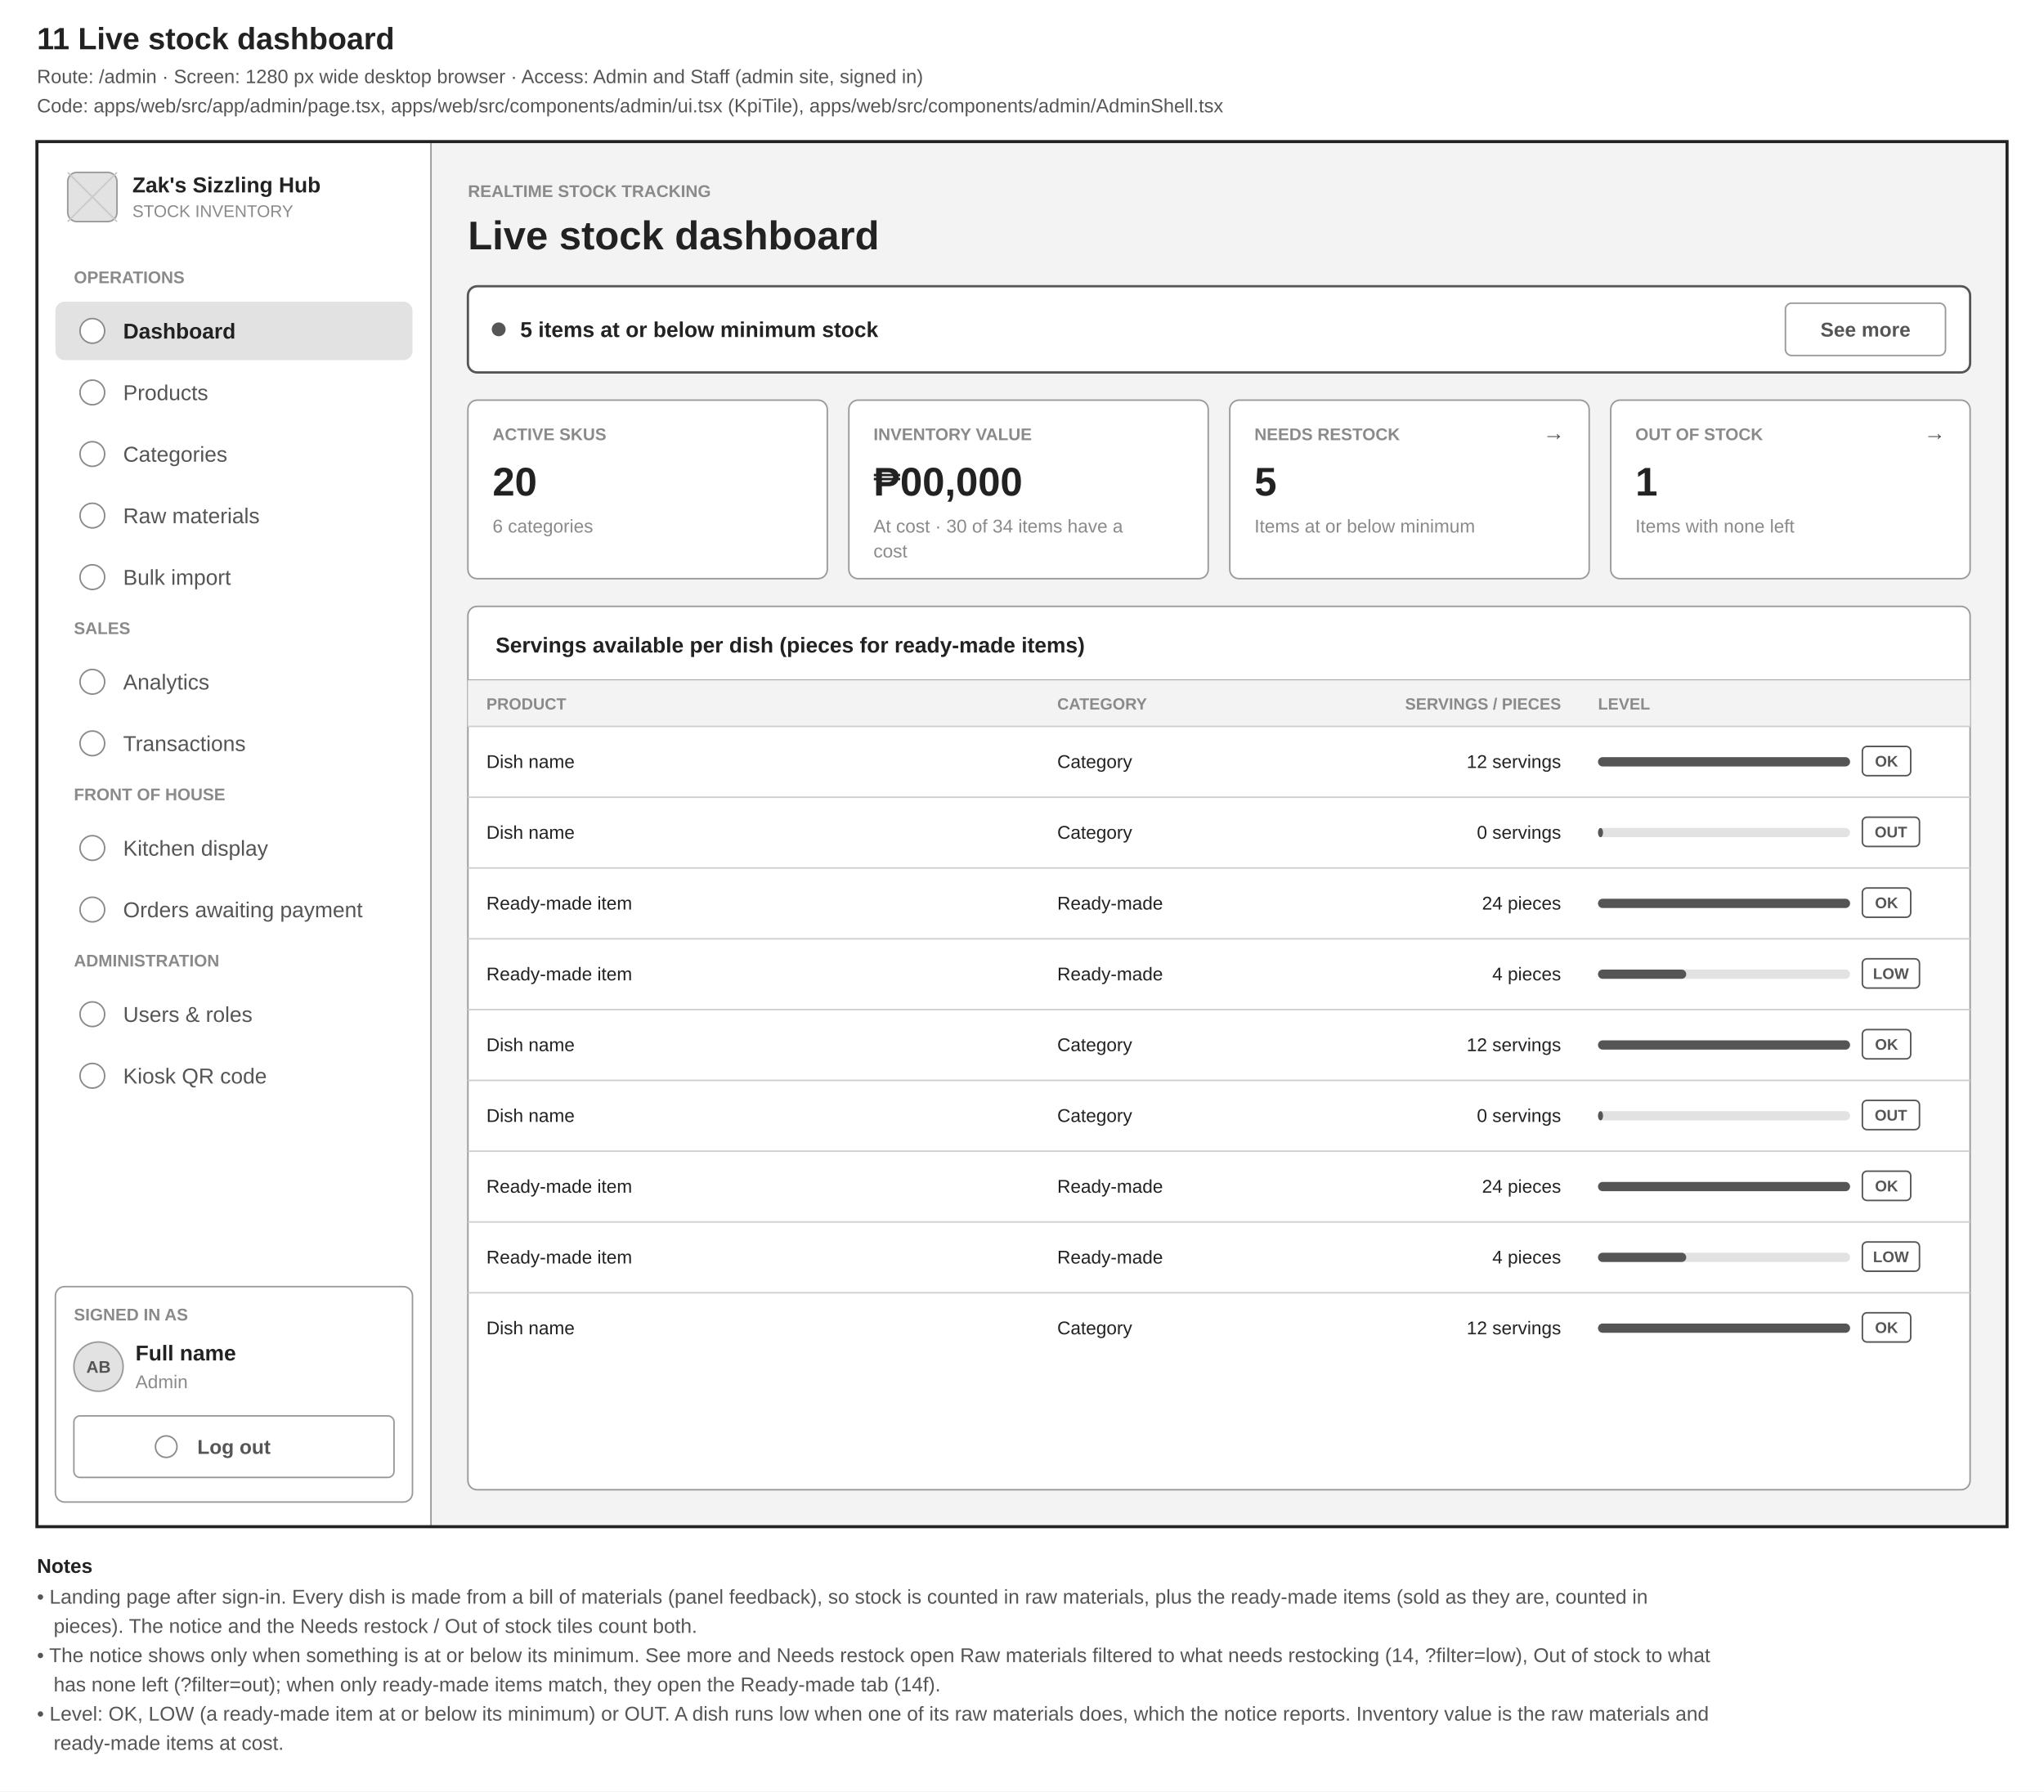
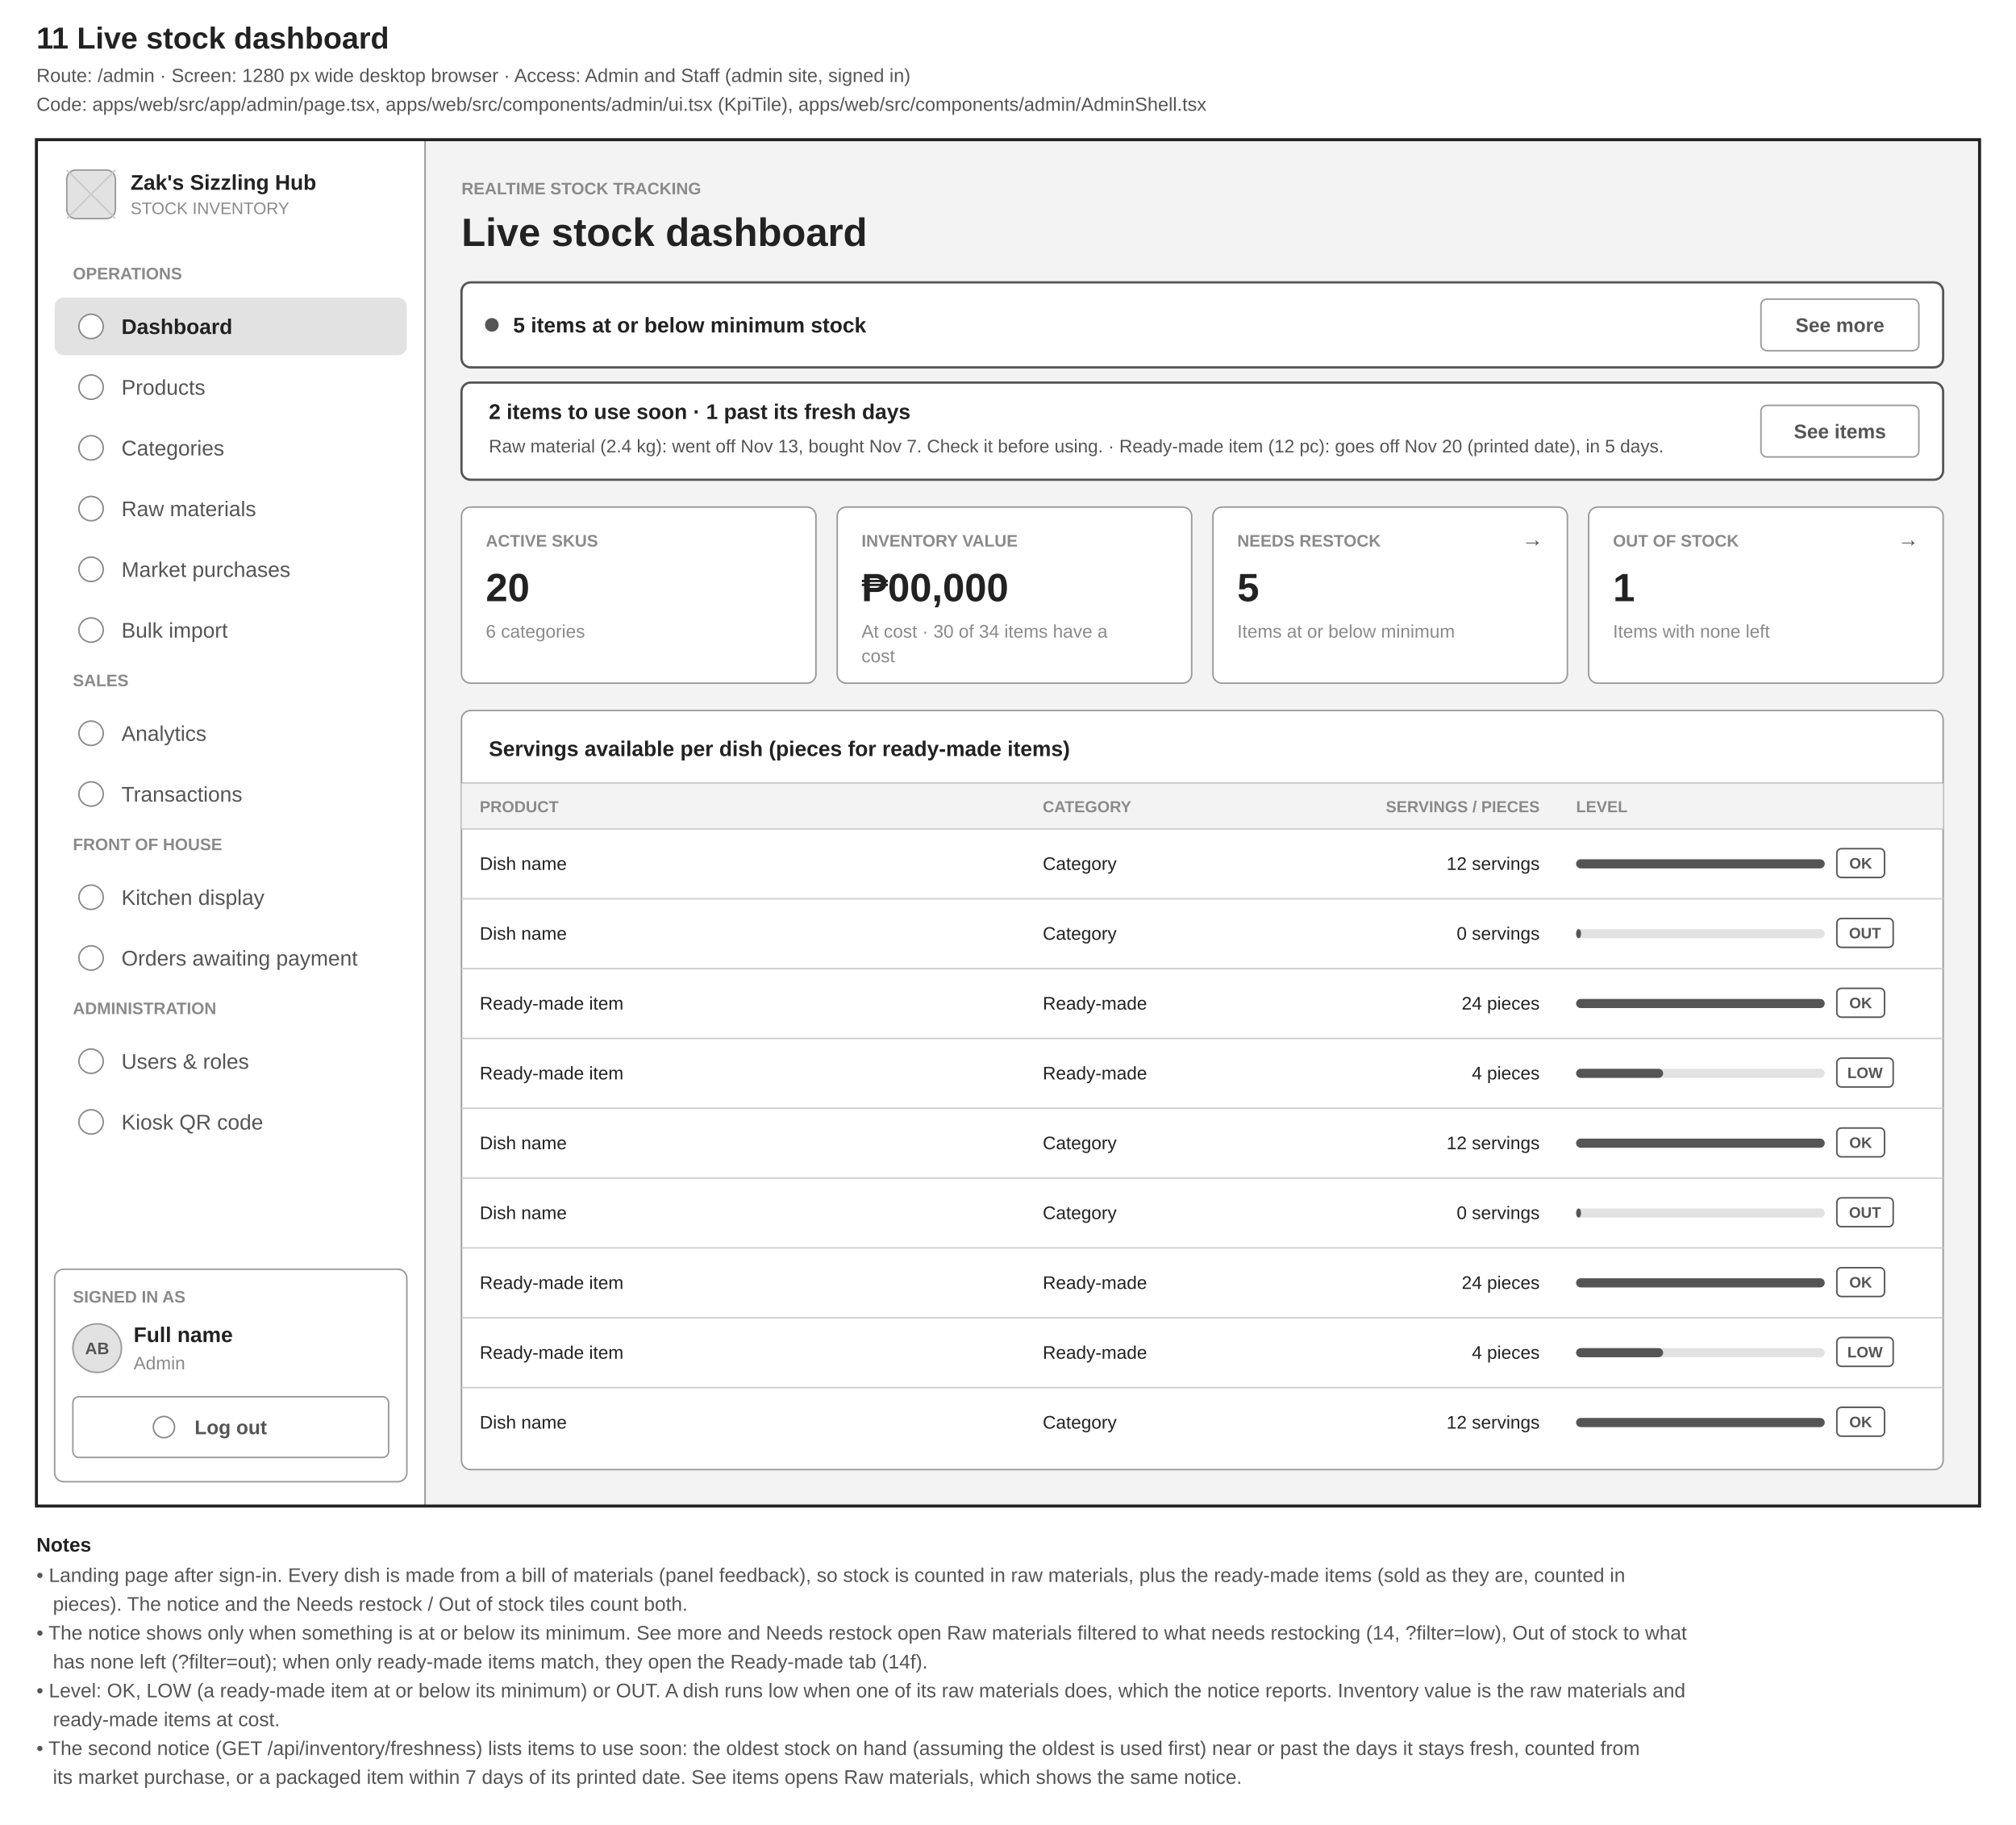
- <svg xmlns="http://www.w3.org/2000/svg" width="1328" height="1164" viewBox="0 0 1328 1164">
-   <rect x="0" y="0" width="1328" height="1164" fill="#ffffff" />
+ <svg xmlns="http://www.w3.org/2000/svg" width="1328" height="1202" viewBox="0 0 1328 1202">
+   <rect x="0" y="0" width="1328" height="1202" fill="#ffffff" />
  <text x="24" y="32" font-family="Arial, Helvetica, sans-serif" font-size="20" font-weight="700" fill="#222222">11  Live stock dashboard</text>
  <text x="24" y="54" font-family="Arial, Helvetica, sans-serif" font-size="12.5" fill="#555555">Route: /admin   ·   Screen: 1280 px wide desktop browser   ·   Access: Admin and Staff (admin site, signed in)</text>
  <text x="24" y="73" font-family="Arial, Helvetica, sans-serif" font-size="12.5" fill="#555555">Code: apps/web/src/app/admin/page.tsx, apps/web/src/components/admin/ui.tsx (KpiTile), apps/web/src/components/admin/AdminShell.tsx</text>
  <text x="24" y="1022" font-family="Arial, Helvetica, sans-serif" font-size="13" font-weight="700" fill="#222222">Notes</text>
  <text x="24" y="1042" font-family="Arial, Helvetica, sans-serif" font-size="13" fill="#555555" xml:space="preserve">• Landing page after sign-in. Every dish is made from a bill of materials (panel feedback), so stock is counted in raw materials, plus the ready-made items (sold as they are, counted in</text>
  <text x="24" y="1061" font-family="Arial, Helvetica, sans-serif" font-size="13" fill="#555555" xml:space="preserve">   pieces). The notice and the Needs restock / Out of stock tiles count both.</text>
  <text x="24" y="1080" font-family="Arial, Helvetica, sans-serif" font-size="13" fill="#555555" xml:space="preserve">• The notice shows only when something is at or below its minimum. See more and Needs restock open Raw materials filtered to what needs restocking (14, ?filter=low), Out of stock to what</text>
  <text x="24" y="1099" font-family="Arial, Helvetica, sans-serif" font-size="13" fill="#555555" xml:space="preserve">   has none left (?filter=out); when only ready-made items match, they open the Ready-made tab (14f).</text>
  <text x="24" y="1118" font-family="Arial, Helvetica, sans-serif" font-size="13" fill="#555555" xml:space="preserve">• Level: OK, LOW (a ready-made item at or below its minimum) or OUT. A dish runs low when one of its raw materials does, which the notice reports. Inventory value is the raw materials and</text>
  <text x="24" y="1137" font-family="Arial, Helvetica, sans-serif" font-size="13" fill="#555555" xml:space="preserve">   ready-made items at cost.</text>
+   <text x="24" y="1156" font-family="Arial, Helvetica, sans-serif" font-size="13" fill="#555555" xml:space="preserve">• The second notice (GET /api/inventory/freshness) lists items to use soon: the oldest stock on hand (assuming the oldest is used first) near or past the days it stays fresh, counted from</text>
+   <text x="24" y="1175" font-family="Arial, Helvetica, sans-serif" font-size="13" fill="#555555" xml:space="preserve">   its market purchase, or a packaged item within 7 days of its printed date. See items opens Raw materials, which shows the same notice.</text>
  <g transform="translate(24,92)">
    <clipPath id="frame">
      <rect x="0" y="0" width="1280" height="900" />
    </clipPath>
    <g clip-path="url(#frame)">
      <rect x="0" y="0" width="1280" height="900" fill="#ffffff" />
      <rect x="0" y="0" width="1280" height="900" rx="0" fill="#f3f3f3" stroke="none" />
      <rect x="0" y="0" width="256" height="900" rx="0" fill="#ffffff" stroke="none" />
      <line x1="256" y1="0" x2="256" y2="900" stroke="#9a9a9a" stroke-width="1" />
      <rect x="20" y="20" width="32" height="32" rx="6" fill="#e2e2e2" stroke="#9a9a9a" stroke-width="1" />
      <line x1="20" y1="20" x2="52" y2="52" stroke="#c9c9c9" stroke-width="1" />
      <line x1="52" y1="20" x2="20" y2="52" stroke="#c9c9c9" stroke-width="1" />
      <text x="62" y="33" font-family="Arial, Helvetica, sans-serif" font-size="14" font-weight="700" text-anchor="start" fill="#222222">Zak's Sizzling Hub</text>
      <text x="62" y="49" font-family="Arial, Helvetica, sans-serif" font-size="11" font-weight="400" text-anchor="start" fill="#8a8a8a">STOCK INVENTORY</text>
      <text x="24" y="92" font-family="Arial, Helvetica, sans-serif" font-size="11" font-weight="700" text-anchor="start" fill="#8a8a8a">OPERATIONS</text>
      <rect x="12" y="104" width="232" height="38" rx="6" fill="#e2e2e2" stroke="none" />
      <circle cx="36" cy="123" r="8" fill="#ffffff" stroke="#8a8a8a" stroke-width="1" />
      <text x="56" y="128" font-family="Arial, Helvetica, sans-serif" font-size="14" font-weight="700" text-anchor="start" fill="#222222">Dashboard</text>
      <circle cx="36" cy="163" r="8" fill="#ffffff" stroke="#8a8a8a" stroke-width="1" />
      <text x="56" y="168" font-family="Arial, Helvetica, sans-serif" font-size="14" font-weight="400" text-anchor="start" fill="#555555">Products</text>
      <circle cx="36" cy="203" r="8" fill="#ffffff" stroke="#8a8a8a" stroke-width="1" />
      <text x="56" y="208" font-family="Arial, Helvetica, sans-serif" font-size="14" font-weight="400" text-anchor="start" fill="#555555">Categories</text>
      <circle cx="36" cy="243" r="8" fill="#ffffff" stroke="#8a8a8a" stroke-width="1" />
      <text x="56" y="248" font-family="Arial, Helvetica, sans-serif" font-size="14" font-weight="400" text-anchor="start" fill="#555555">Raw materials</text>
      <circle cx="36" cy="283" r="8" fill="#ffffff" stroke="#8a8a8a" stroke-width="1" />
-       <text x="56" y="288" font-family="Arial, Helvetica, sans-serif" font-size="14" font-weight="400" text-anchor="start" fill="#555555">Bulk import</text>
-       <text x="24" y="320" font-family="Arial, Helvetica, sans-serif" font-size="11" font-weight="700" text-anchor="start" fill="#8a8a8a">SALES</text>
-       <circle cx="36" cy="351" r="8" fill="#ffffff" stroke="#8a8a8a" stroke-width="1" />
-       <text x="56" y="356" font-family="Arial, Helvetica, sans-serif" font-size="14" font-weight="400" text-anchor="start" fill="#555555">Analytics</text>
+       <text x="56" y="288" font-family="Arial, Helvetica, sans-serif" font-size="14" font-weight="400" text-anchor="start" fill="#555555">Market purchases</text>
+       <circle cx="36" cy="323" r="8" fill="#ffffff" stroke="#8a8a8a" stroke-width="1" />
+       <text x="56" y="328" font-family="Arial, Helvetica, sans-serif" font-size="14" font-weight="400" text-anchor="start" fill="#555555">Bulk import</text>
+       <text x="24" y="360" font-family="Arial, Helvetica, sans-serif" font-size="11" font-weight="700" text-anchor="start" fill="#8a8a8a">SALES</text>
      <circle cx="36" cy="391" r="8" fill="#ffffff" stroke="#8a8a8a" stroke-width="1" />
-       <text x="56" y="396" font-family="Arial, Helvetica, sans-serif" font-size="14" font-weight="400" text-anchor="start" fill="#555555">Transactions</text>
-       <text x="24" y="428" font-family="Arial, Helvetica, sans-serif" font-size="11" font-weight="700" text-anchor="start" fill="#8a8a8a">FRONT OF HOUSE</text>
-       <circle cx="36" cy="459" r="8" fill="#ffffff" stroke="#8a8a8a" stroke-width="1" />
-       <text x="56" y="464" font-family="Arial, Helvetica, sans-serif" font-size="14" font-weight="400" text-anchor="start" fill="#555555">Kitchen display</text>
+       <text x="56" y="396" font-family="Arial, Helvetica, sans-serif" font-size="14" font-weight="400" text-anchor="start" fill="#555555">Analytics</text>
+       <circle cx="36" cy="431" r="8" fill="#ffffff" stroke="#8a8a8a" stroke-width="1" />
+       <text x="56" y="436" font-family="Arial, Helvetica, sans-serif" font-size="14" font-weight="400" text-anchor="start" fill="#555555">Transactions</text>
+       <text x="24" y="468" font-family="Arial, Helvetica, sans-serif" font-size="11" font-weight="700" text-anchor="start" fill="#8a8a8a">FRONT OF HOUSE</text>
      <circle cx="36" cy="499" r="8" fill="#ffffff" stroke="#8a8a8a" stroke-width="1" />
-       <text x="56" y="504" font-family="Arial, Helvetica, sans-serif" font-size="14" font-weight="400" text-anchor="start" fill="#555555">Orders awaiting payment</text>
-       <text x="24" y="536" font-family="Arial, Helvetica, sans-serif" font-size="11" font-weight="700" text-anchor="start" fill="#8a8a8a">ADMINISTRATION</text>
-       <circle cx="36" cy="567" r="8" fill="#ffffff" stroke="#8a8a8a" stroke-width="1" />
-       <text x="56" y="572" font-family="Arial, Helvetica, sans-serif" font-size="14" font-weight="400" text-anchor="start" fill="#555555">Users &amp; roles</text>
+       <text x="56" y="504" font-family="Arial, Helvetica, sans-serif" font-size="14" font-weight="400" text-anchor="start" fill="#555555">Kitchen display</text>
+       <circle cx="36" cy="539" r="8" fill="#ffffff" stroke="#8a8a8a" stroke-width="1" />
+       <text x="56" y="544" font-family="Arial, Helvetica, sans-serif" font-size="14" font-weight="400" text-anchor="start" fill="#555555">Orders awaiting payment</text>
+       <text x="24" y="576" font-family="Arial, Helvetica, sans-serif" font-size="11" font-weight="700" text-anchor="start" fill="#8a8a8a">ADMINISTRATION</text>
      <circle cx="36" cy="607" r="8" fill="#ffffff" stroke="#8a8a8a" stroke-width="1" />
-       <text x="56" y="612" font-family="Arial, Helvetica, sans-serif" font-size="14" font-weight="400" text-anchor="start" fill="#555555">Kiosk QR code</text>
+       <text x="56" y="612" font-family="Arial, Helvetica, sans-serif" font-size="14" font-weight="400" text-anchor="start" fill="#555555">Users &amp; roles</text>
+       <circle cx="36" cy="647" r="8" fill="#ffffff" stroke="#8a8a8a" stroke-width="1" />
+       <text x="56" y="652" font-family="Arial, Helvetica, sans-serif" font-size="14" font-weight="400" text-anchor="start" fill="#555555">Kiosk QR code</text>
      <rect x="12" y="744" width="232" height="140" rx="6" fill="#ffffff" stroke="#9a9a9a" stroke-width="1" />
      <text x="24" y="766" font-family="Arial, Helvetica, sans-serif" font-size="11" font-weight="700" text-anchor="start" fill="#8a8a8a">SIGNED IN AS</text>
      <circle cx="40" cy="796" r="16" fill="#e2e2e2" stroke="#9a9a9a" stroke-width="1" />
      <text x="40" y="800" font-family="Arial, Helvetica, sans-serif" font-size="11" font-weight="700" text-anchor="middle" fill="#555555">AB</text>
      <text x="64" y="792" font-family="Arial, Helvetica, sans-serif" font-size="14" font-weight="700" text-anchor="start" fill="#222222">Full name</text>
      <text x="64" y="810" font-family="Arial, Helvetica, sans-serif" font-size="12" font-weight="400" text-anchor="start" fill="#8a8a8a">Admin</text>
      <rect x="24" y="828" width="208" height="40" rx="4" fill="#ffffff" stroke="#9a9a9a" stroke-width="1" />
      <text x="128.0" y="852.68" font-family="Arial, Helvetica, sans-serif" font-size="13" font-weight="700" text-anchor="middle" fill="#555555">Log out</text>
      <circle cx="84" cy="848" r="7" fill="#ffffff" stroke="#8a8a8a" stroke-width="1" />
      <text x="280" y="36" font-family="Arial, Helvetica, sans-serif" font-size="11" font-weight="700" text-anchor="start" fill="#8a8a8a">REALTIME STOCK TRACKING</text>
      <text x="280" y="70" font-family="Arial, Helvetica, sans-serif" font-size="26" font-weight="700" text-anchor="start" fill="#222222">Live stock dashboard</text>
      <rect x="280" y="94" width="976" height="56" rx="6" fill="#ffffff" stroke="#555555" stroke-width="1.5" />
      <circle cx="300" cy="122" r="4" fill="#555555" stroke="#555555" stroke-width="1" />
      <text x="314" y="127" font-family="Arial, Helvetica, sans-serif" font-size="14" font-weight="700" text-anchor="start" fill="#222222">5 items at or below minimum stock</text>
      <rect x="1136" y="105" width="104" height="34" rx="4" fill="#ffffff" stroke="#9a9a9a" stroke-width="1" />
      <text x="1188.0" y="126.68" font-family="Arial, Helvetica, sans-serif" font-size="13" font-weight="700" text-anchor="middle" fill="#555555">See more</text>
-       <rect x="280.0" y="168" width="233.5" height="116" rx="6" fill="#ffffff" stroke="#9a9a9a" stroke-width="1" />
-       <text x="296.0" y="194" font-family="Arial, Helvetica, sans-serif" font-size="11" font-weight="700" text-anchor="start" fill="#8a8a8a">ACTIVE SKUS</text>
-       <text x="296.0" y="230" font-family="Arial, Helvetica, sans-serif" font-size="26" font-weight="700" text-anchor="start" fill="#222222">20</text>
-       <text x="296.0" y="254" font-family="Arial, Helvetica, sans-serif" font-size="12" font-weight="400" text-anchor="start" fill="#8a8a8a">6 categories</text>
-       <rect x="527.5" y="168" width="233.5" height="116" rx="6" fill="#ffffff" stroke="#9a9a9a" stroke-width="1" />
-       <text x="543.5" y="194" font-family="Arial, Helvetica, sans-serif" font-size="11" font-weight="700" text-anchor="start" fill="#8a8a8a">INVENTORY VALUE</text>
-       <text x="543.5" y="230" font-family="Arial, Helvetica, sans-serif" font-size="26" font-weight="700" text-anchor="start" fill="#222222">₱00,000</text>
-       <text x="543.5" y="254" font-family="Arial, Helvetica, sans-serif" font-size="12" font-weight="400" text-anchor="start" fill="#8a8a8a">At cost · 30 of 34 items have a</text>
-       <text x="543.5" y="270.2" font-family="Arial, Helvetica, sans-serif" font-size="12" font-weight="400" text-anchor="start" fill="#8a8a8a">cost</text>
-       <rect x="775.0" y="168" width="233.5" height="116" rx="6" fill="#ffffff" stroke="#9a9a9a" stroke-width="1" />
-       <text x="791.0" y="194" font-family="Arial, Helvetica, sans-serif" font-size="11" font-weight="700" text-anchor="start" fill="#8a8a8a">NEEDS RESTOCK</text>
-       <text x="791.0" y="230" font-family="Arial, Helvetica, sans-serif" font-size="26" font-weight="700" text-anchor="start" fill="#222222">5</text>
-       <text x="791.0" y="254" font-family="Arial, Helvetica, sans-serif" font-size="12" font-weight="400" text-anchor="start" fill="#8a8a8a">Items at or below minimum</text>
-       <text x="992.5" y="194" font-family="Arial, Helvetica, sans-serif" font-size="14" font-weight="400" text-anchor="end" fill="#555555">→</text>
-       <rect x="1022.5" y="168" width="233.5" height="116" rx="6" fill="#ffffff" stroke="#9a9a9a" stroke-width="1" />
-       <text x="1038.5" y="194" font-family="Arial, Helvetica, sans-serif" font-size="11" font-weight="700" text-anchor="start" fill="#8a8a8a">OUT OF STOCK</text>
-       <text x="1038.5" y="230" font-family="Arial, Helvetica, sans-serif" font-size="26" font-weight="700" text-anchor="start" fill="#222222">1</text>
-       <text x="1038.5" y="254" font-family="Arial, Helvetica, sans-serif" font-size="12" font-weight="400" text-anchor="start" fill="#8a8a8a">Items with none left</text>
-       <text x="1240.0" y="194" font-family="Arial, Helvetica, sans-serif" font-size="14" font-weight="400" text-anchor="end" fill="#555555">→</text>
-       <rect x="280" y="302" width="976" height="574" rx="6" fill="#ffffff" stroke="#9a9a9a" stroke-width="1" />
-       <text x="298" y="332" font-family="Arial, Helvetica, sans-serif" font-size="14" font-weight="700" text-anchor="start" fill="#222222">Servings available per dish (pieces for ready-made items)</text>
-       <line x1="280" y1="350" x2="1256" y2="350" stroke="#9a9a9a" stroke-width="1" />
-       <rect x="280" y="350" width="976" height="30" rx="0" fill="#f3f3f3" stroke="none" stroke-width="1" />
-       <text x="292" y="369.0" font-family="Arial, Helvetica, sans-serif" font-size="10.5" font-weight="700" text-anchor="start" fill="#8a8a8a">PRODUCT</text>
-       <text x="662.88" y="369.0" font-family="Arial, Helvetica, sans-serif" font-size="10.5" font-weight="700" text-anchor="start" fill="#8a8a8a">CATEGORY</text>
-       <text x="990.24" y="369.0" font-family="Arial, Helvetica, sans-serif" font-size="10.5" font-weight="700" text-anchor="end" fill="#8a8a8a">SERVINGS / PIECES</text>
-       <text x="1014.24" y="369.0" font-family="Arial, Helvetica, sans-serif" font-size="10.5" font-weight="700" text-anchor="start" fill="#8a8a8a">LEVEL</text>
-       <line x1="280" y1="380" x2="1256" y2="380" stroke="#cfcfcf" stroke-width="1" />
-       <text x="292" y="407.0" font-family="Arial, Helvetica, sans-serif" font-size="12" font-weight="400" text-anchor="start" fill="#222222">Dish name</text>
-       <text x="662.88" y="407.0" font-family="Arial, Helvetica, sans-serif" font-size="12" font-weight="400" text-anchor="start" fill="#222222">Category</text>
-       <text x="990.24" y="407.0" font-family="Arial, Helvetica, sans-serif" font-size="12" font-weight="400" text-anchor="end" fill="#222222">12 servings</text>
-       <rect x="1014.24" y="400.0" width="163.76" height="6" rx="3" fill="#e2e2e2" stroke="none" />
-       <rect x="1014.24" y="400.0" width="163.76" height="6" rx="3" fill="#555555" stroke="none" />
-       <rect x="1186.0" y="393.0" width="31.4" height="19" rx="3" fill="#ffffff" stroke="#555555" stroke-width="1" />
-       <text x="1201.7" y="406.1" font-family="Arial, Helvetica, sans-serif" font-size="10" font-weight="700" text-anchor="middle" fill="#555555">OK</text>
-       <line x1="280" y1="426" x2="1256" y2="426" stroke="#cfcfcf" stroke-width="1" />
-       <text x="292" y="453.0" font-family="Arial, Helvetica, sans-serif" font-size="12" font-weight="400" text-anchor="start" fill="#222222">Dish name</text>
-       <text x="662.88" y="453.0" font-family="Arial, Helvetica, sans-serif" font-size="12" font-weight="400" text-anchor="start" fill="#222222">Category</text>
-       <text x="990.24" y="453.0" font-family="Arial, Helvetica, sans-serif" font-size="12" font-weight="400" text-anchor="end" fill="#222222">0 servings</text>
-       <rect x="1014.24" y="446.0" width="163.76" height="6" rx="3" fill="#e2e2e2" stroke="none" />
-       <rect x="1014.24" y="446.0" width="3.275" height="6" rx="3" fill="#555555" stroke="none" />
-       <rect x="1186.0" y="439.0" width="37.1" height="19" rx="3" fill="#ffffff" stroke="#555555" stroke-width="1" />
-       <text x="1204.55" y="452.1" font-family="Arial, Helvetica, sans-serif" font-size="10" font-weight="700" text-anchor="middle" fill="#555555">OUT</text>
-       <line x1="280" y1="472" x2="1256" y2="472" stroke="#cfcfcf" stroke-width="1" />
-       <text x="292" y="499.0" font-family="Arial, Helvetica, sans-serif" font-size="12" font-weight="400" text-anchor="start" fill="#222222">Ready-made item</text>
-       <text x="662.88" y="499.0" font-family="Arial, Helvetica, sans-serif" font-size="12" font-weight="400" text-anchor="start" fill="#222222">Ready-made</text>
-       <text x="990.24" y="499.0" font-family="Arial, Helvetica, sans-serif" font-size="12" font-weight="400" text-anchor="end" fill="#222222">24 pieces</text>
-       <rect x="1014.24" y="492.0" width="163.76" height="6" rx="3" fill="#e2e2e2" stroke="none" />
-       <rect x="1014.24" y="492.0" width="163.76" height="6" rx="3" fill="#555555" stroke="none" />
-       <rect x="1186.0" y="485.0" width="31.4" height="19" rx="3" fill="#ffffff" stroke="#555555" stroke-width="1" />
-       <text x="1201.7" y="498.1" font-family="Arial, Helvetica, sans-serif" font-size="10" font-weight="700" text-anchor="middle" fill="#555555">OK</text>
-       <line x1="280" y1="518" x2="1256" y2="518" stroke="#cfcfcf" stroke-width="1" />
-       <text x="292" y="545.0" font-family="Arial, Helvetica, sans-serif" font-size="12" font-weight="400" text-anchor="start" fill="#222222">Ready-made item</text>
-       <text x="662.88" y="545.0" font-family="Arial, Helvetica, sans-serif" font-size="12" font-weight="400" text-anchor="start" fill="#222222">Ready-made</text>
-       <text x="990.24" y="545.0" font-family="Arial, Helvetica, sans-serif" font-size="12" font-weight="400" text-anchor="end" fill="#222222">4 pieces</text>
-       <rect x="1014.24" y="538.0" width="163.76" height="6" rx="3" fill="#e2e2e2" stroke="none" />
-       <rect x="1014.24" y="538.0" width="57.316" height="6" rx="3" fill="#555555" stroke="none" />
-       <rect x="1186.0" y="531.0" width="37.1" height="19" rx="3" fill="#ffffff" stroke="#555555" stroke-width="1" />
-       <text x="1204.55" y="544.1" font-family="Arial, Helvetica, sans-serif" font-size="10" font-weight="700" text-anchor="middle" fill="#555555">LOW</text>
-       <line x1="280" y1="564" x2="1256" y2="564" stroke="#cfcfcf" stroke-width="1" />
-       <text x="292" y="591.0" font-family="Arial, Helvetica, sans-serif" font-size="12" font-weight="400" text-anchor="start" fill="#222222">Dish name</text>
-       <text x="662.88" y="591.0" font-family="Arial, Helvetica, sans-serif" font-size="12" font-weight="400" text-anchor="start" fill="#222222">Category</text>
-       <text x="990.24" y="591.0" font-family="Arial, Helvetica, sans-serif" font-size="12" font-weight="400" text-anchor="end" fill="#222222">12 servings</text>
-       <rect x="1014.24" y="584.0" width="163.76" height="6" rx="3" fill="#e2e2e2" stroke="none" />
-       <rect x="1014.24" y="584.0" width="163.76" height="6" rx="3" fill="#555555" stroke="none" />
-       <rect x="1186.0" y="577.0" width="31.4" height="19" rx="3" fill="#ffffff" stroke="#555555" stroke-width="1" />
-       <text x="1201.7" y="590.1" font-family="Arial, Helvetica, sans-serif" font-size="10" font-weight="700" text-anchor="middle" fill="#555555">OK</text>
-       <line x1="280" y1="610" x2="1256" y2="610" stroke="#cfcfcf" stroke-width="1" />
-       <text x="292" y="637.0" font-family="Arial, Helvetica, sans-serif" font-size="12" font-weight="400" text-anchor="start" fill="#222222">Dish name</text>
-       <text x="662.88" y="637.0" font-family="Arial, Helvetica, sans-serif" font-size="12" font-weight="400" text-anchor="start" fill="#222222">Category</text>
-       <text x="990.24" y="637.0" font-family="Arial, Helvetica, sans-serif" font-size="12" font-weight="400" text-anchor="end" fill="#222222">0 servings</text>
-       <rect x="1014.24" y="630.0" width="163.76" height="6" rx="3" fill="#e2e2e2" stroke="none" />
-       <rect x="1014.24" y="630.0" width="3.275" height="6" rx="3" fill="#555555" stroke="none" />
-       <rect x="1186.0" y="623.0" width="37.1" height="19" rx="3" fill="#ffffff" stroke="#555555" stroke-width="1" />
-       <text x="1204.55" y="636.1" font-family="Arial, Helvetica, sans-serif" font-size="10" font-weight="700" text-anchor="middle" fill="#555555">OUT</text>
-       <line x1="280" y1="656" x2="1256" y2="656" stroke="#cfcfcf" stroke-width="1" />
-       <text x="292" y="683.0" font-family="Arial, Helvetica, sans-serif" font-size="12" font-weight="400" text-anchor="start" fill="#222222">Ready-made item</text>
-       <text x="662.88" y="683.0" font-family="Arial, Helvetica, sans-serif" font-size="12" font-weight="400" text-anchor="start" fill="#222222">Ready-made</text>
-       <text x="990.24" y="683.0" font-family="Arial, Helvetica, sans-serif" font-size="12" font-weight="400" text-anchor="end" fill="#222222">24 pieces</text>
-       <rect x="1014.24" y="676.0" width="163.76" height="6" rx="3" fill="#e2e2e2" stroke="none" />
-       <rect x="1014.24" y="676.0" width="163.76" height="6" rx="3" fill="#555555" stroke="none" />
-       <rect x="1186.0" y="669.0" width="31.4" height="19" rx="3" fill="#ffffff" stroke="#555555" stroke-width="1" />
-       <text x="1201.7" y="682.1" font-family="Arial, Helvetica, sans-serif" font-size="10" font-weight="700" text-anchor="middle" fill="#555555">OK</text>
-       <line x1="280" y1="702" x2="1256" y2="702" stroke="#cfcfcf" stroke-width="1" />
-       <text x="292" y="729.0" font-family="Arial, Helvetica, sans-serif" font-size="12" font-weight="400" text-anchor="start" fill="#222222">Ready-made item</text>
-       <text x="662.88" y="729.0" font-family="Arial, Helvetica, sans-serif" font-size="12" font-weight="400" text-anchor="start" fill="#222222">Ready-made</text>
-       <text x="990.24" y="729.0" font-family="Arial, Helvetica, sans-serif" font-size="12" font-weight="400" text-anchor="end" fill="#222222">4 pieces</text>
-       <rect x="1014.24" y="722.0" width="163.76" height="6" rx="3" fill="#e2e2e2" stroke="none" />
-       <rect x="1014.24" y="722.0" width="57.316" height="6" rx="3" fill="#555555" stroke="none" />
-       <rect x="1186.0" y="715.0" width="37.1" height="19" rx="3" fill="#ffffff" stroke="#555555" stroke-width="1" />
-       <text x="1204.55" y="728.1" font-family="Arial, Helvetica, sans-serif" font-size="10" font-weight="700" text-anchor="middle" fill="#555555">LOW</text>
-       <line x1="280" y1="748" x2="1256" y2="748" stroke="#cfcfcf" stroke-width="1" />
-       <text x="292" y="775.0" font-family="Arial, Helvetica, sans-serif" font-size="12" font-weight="400" text-anchor="start" fill="#222222">Dish name</text>
-       <text x="662.88" y="775.0" font-family="Arial, Helvetica, sans-serif" font-size="12" font-weight="400" text-anchor="start" fill="#222222">Category</text>
-       <text x="990.24" y="775.0" font-family="Arial, Helvetica, sans-serif" font-size="12" font-weight="400" text-anchor="end" fill="#222222">12 servings</text>
-       <rect x="1014.24" y="768.0" width="163.76" height="6" rx="3" fill="#e2e2e2" stroke="none" />
-       <rect x="1014.24" y="768.0" width="163.76" height="6" rx="3" fill="#555555" stroke="none" />
-       <rect x="1186.0" y="761.0" width="31.4" height="19" rx="3" fill="#ffffff" stroke="#555555" stroke-width="1" />
-       <text x="1201.7" y="774.1" font-family="Arial, Helvetica, sans-serif" font-size="10" font-weight="700" text-anchor="middle" fill="#555555">OK</text>
+       <rect x="280" y="160" width="976" height="64" rx="6" fill="#ffffff" stroke="#555555" stroke-width="1.5" />
+       <text x="298" y="184" font-family="Arial, Helvetica, sans-serif" font-size="14" font-weight="700" text-anchor="start" fill="#222222">2 items to use soon · 1 past its fresh days</text>
+       <text x="298" y="206" font-family="Arial, Helvetica, sans-serif" font-size="12" font-weight="400" text-anchor="start" fill="#555555">Raw material (2.4 kg): went off Nov 13, bought Nov 7. Check it before using.  ·  Ready-made item (12 pc): goes off Nov 20 (printed date), in 5 days.</text>
+       <rect x="1136" y="175" width="104" height="34" rx="4" fill="#ffffff" stroke="#9a9a9a" stroke-width="1" />
+       <text x="1188.0" y="196.68" font-family="Arial, Helvetica, sans-serif" font-size="13" font-weight="700" text-anchor="middle" fill="#555555">See items</text>
+       <rect x="280.0" y="242" width="233.5" height="116" rx="6" fill="#ffffff" stroke="#9a9a9a" stroke-width="1" />
+       <text x="296.0" y="268" font-family="Arial, Helvetica, sans-serif" font-size="11" font-weight="700" text-anchor="start" fill="#8a8a8a">ACTIVE SKUS</text>
+       <text x="296.0" y="304" font-family="Arial, Helvetica, sans-serif" font-size="26" font-weight="700" text-anchor="start" fill="#222222">20</text>
+       <text x="296.0" y="328" font-family="Arial, Helvetica, sans-serif" font-size="12" font-weight="400" text-anchor="start" fill="#8a8a8a">6 categories</text>
+       <rect x="527.5" y="242" width="233.5" height="116" rx="6" fill="#ffffff" stroke="#9a9a9a" stroke-width="1" />
+       <text x="543.5" y="268" font-family="Arial, Helvetica, sans-serif" font-size="11" font-weight="700" text-anchor="start" fill="#8a8a8a">INVENTORY VALUE</text>
+       <text x="543.5" y="304" font-family="Arial, Helvetica, sans-serif" font-size="26" font-weight="700" text-anchor="start" fill="#222222">₱00,000</text>
+       <text x="543.5" y="328" font-family="Arial, Helvetica, sans-serif" font-size="12" font-weight="400" text-anchor="start" fill="#8a8a8a">At cost · 30 of 34 items have a</text>
+       <text x="543.5" y="344.2" font-family="Arial, Helvetica, sans-serif" font-size="12" font-weight="400" text-anchor="start" fill="#8a8a8a">cost</text>
+       <rect x="775.0" y="242" width="233.5" height="116" rx="6" fill="#ffffff" stroke="#9a9a9a" stroke-width="1" />
+       <text x="791.0" y="268" font-family="Arial, Helvetica, sans-serif" font-size="11" font-weight="700" text-anchor="start" fill="#8a8a8a">NEEDS RESTOCK</text>
+       <text x="791.0" y="304" font-family="Arial, Helvetica, sans-serif" font-size="26" font-weight="700" text-anchor="start" fill="#222222">5</text>
+       <text x="791.0" y="328" font-family="Arial, Helvetica, sans-serif" font-size="12" font-weight="400" text-anchor="start" fill="#8a8a8a">Items at or below minimum</text>
+       <text x="992.5" y="268" font-family="Arial, Helvetica, sans-serif" font-size="14" font-weight="400" text-anchor="end" fill="#555555">→</text>
+       <rect x="1022.5" y="242" width="233.5" height="116" rx="6" fill="#ffffff" stroke="#9a9a9a" stroke-width="1" />
+       <text x="1038.5" y="268" font-family="Arial, Helvetica, sans-serif" font-size="11" font-weight="700" text-anchor="start" fill="#8a8a8a">OUT OF STOCK</text>
+       <text x="1038.5" y="304" font-family="Arial, Helvetica, sans-serif" font-size="26" font-weight="700" text-anchor="start" fill="#222222">1</text>
+       <text x="1038.5" y="328" font-family="Arial, Helvetica, sans-serif" font-size="12" font-weight="400" text-anchor="start" fill="#8a8a8a">Items with none left</text>
+       <text x="1240.0" y="268" font-family="Arial, Helvetica, sans-serif" font-size="14" font-weight="400" text-anchor="end" fill="#555555">→</text>
+       <rect x="280" y="376" width="976" height="500" rx="6" fill="#ffffff" stroke="#9a9a9a" stroke-width="1" />
+       <text x="298" y="406" font-family="Arial, Helvetica, sans-serif" font-size="14" font-weight="700" text-anchor="start" fill="#222222">Servings available per dish (pieces for ready-made items)</text>
+       <line x1="280" y1="424" x2="1256" y2="424" stroke="#9a9a9a" stroke-width="1" />
+       <rect x="280" y="424" width="976" height="30" rx="0" fill="#f3f3f3" stroke="none" stroke-width="1" />
+       <text x="292" y="443.0" font-family="Arial, Helvetica, sans-serif" font-size="10.5" font-weight="700" text-anchor="start" fill="#8a8a8a">PRODUCT</text>
+       <text x="662.88" y="443.0" font-family="Arial, Helvetica, sans-serif" font-size="10.5" font-weight="700" text-anchor="start" fill="#8a8a8a">CATEGORY</text>
+       <text x="990.24" y="443.0" font-family="Arial, Helvetica, sans-serif" font-size="10.5" font-weight="700" text-anchor="end" fill="#8a8a8a">SERVINGS / PIECES</text>
+       <text x="1014.24" y="443.0" font-family="Arial, Helvetica, sans-serif" font-size="10.5" font-weight="700" text-anchor="start" fill="#8a8a8a">LEVEL</text>
+       <line x1="280" y1="454" x2="1256" y2="454" stroke="#cfcfcf" stroke-width="1" />
+       <text x="292" y="481.0" font-family="Arial, Helvetica, sans-serif" font-size="12" font-weight="400" text-anchor="start" fill="#222222">Dish name</text>
+       <text x="662.88" y="481.0" font-family="Arial, Helvetica, sans-serif" font-size="12" font-weight="400" text-anchor="start" fill="#222222">Category</text>
+       <text x="990.24" y="481.0" font-family="Arial, Helvetica, sans-serif" font-size="12" font-weight="400" text-anchor="end" fill="#222222">12 servings</text>
+       <rect x="1014.24" y="474.0" width="163.76" height="6" rx="3" fill="#e2e2e2" stroke="none" />
+       <rect x="1014.24" y="474.0" width="163.76" height="6" rx="3" fill="#555555" stroke="none" />
+       <rect x="1186.0" y="467.0" width="31.4" height="19" rx="3" fill="#ffffff" stroke="#555555" stroke-width="1" />
+       <text x="1201.7" y="480.1" font-family="Arial, Helvetica, sans-serif" font-size="10" font-weight="700" text-anchor="middle" fill="#555555">OK</text>
+       <line x1="280" y1="500" x2="1256" y2="500" stroke="#cfcfcf" stroke-width="1" />
+       <text x="292" y="527.0" font-family="Arial, Helvetica, sans-serif" font-size="12" font-weight="400" text-anchor="start" fill="#222222">Dish name</text>
+       <text x="662.88" y="527.0" font-family="Arial, Helvetica, sans-serif" font-size="12" font-weight="400" text-anchor="start" fill="#222222">Category</text>
+       <text x="990.24" y="527.0" font-family="Arial, Helvetica, sans-serif" font-size="12" font-weight="400" text-anchor="end" fill="#222222">0 servings</text>
+       <rect x="1014.24" y="520.0" width="163.76" height="6" rx="3" fill="#e2e2e2" stroke="none" />
+       <rect x="1014.24" y="520.0" width="3.275" height="6" rx="3" fill="#555555" stroke="none" />
+       <rect x="1186.0" y="513.0" width="37.1" height="19" rx="3" fill="#ffffff" stroke="#555555" stroke-width="1" />
+       <text x="1204.55" y="526.1" font-family="Arial, Helvetica, sans-serif" font-size="10" font-weight="700" text-anchor="middle" fill="#555555">OUT</text>
+       <line x1="280" y1="546" x2="1256" y2="546" stroke="#cfcfcf" stroke-width="1" />
+       <text x="292" y="573.0" font-family="Arial, Helvetica, sans-serif" font-size="12" font-weight="400" text-anchor="start" fill="#222222">Ready-made item</text>
+       <text x="662.88" y="573.0" font-family="Arial, Helvetica, sans-serif" font-size="12" font-weight="400" text-anchor="start" fill="#222222">Ready-made</text>
+       <text x="990.24" y="573.0" font-family="Arial, Helvetica, sans-serif" font-size="12" font-weight="400" text-anchor="end" fill="#222222">24 pieces</text>
+       <rect x="1014.24" y="566.0" width="163.76" height="6" rx="3" fill="#e2e2e2" stroke="none" />
+       <rect x="1014.24" y="566.0" width="163.76" height="6" rx="3" fill="#555555" stroke="none" />
+       <rect x="1186.0" y="559.0" width="31.4" height="19" rx="3" fill="#ffffff" stroke="#555555" stroke-width="1" />
+       <text x="1201.7" y="572.1" font-family="Arial, Helvetica, sans-serif" font-size="10" font-weight="700" text-anchor="middle" fill="#555555">OK</text>
+       <line x1="280" y1="592" x2="1256" y2="592" stroke="#cfcfcf" stroke-width="1" />
+       <text x="292" y="619.0" font-family="Arial, Helvetica, sans-serif" font-size="12" font-weight="400" text-anchor="start" fill="#222222">Ready-made item</text>
+       <text x="662.88" y="619.0" font-family="Arial, Helvetica, sans-serif" font-size="12" font-weight="400" text-anchor="start" fill="#222222">Ready-made</text>
+       <text x="990.24" y="619.0" font-family="Arial, Helvetica, sans-serif" font-size="12" font-weight="400" text-anchor="end" fill="#222222">4 pieces</text>
+       <rect x="1014.24" y="612.0" width="163.76" height="6" rx="3" fill="#e2e2e2" stroke="none" />
+       <rect x="1014.24" y="612.0" width="57.316" height="6" rx="3" fill="#555555" stroke="none" />
+       <rect x="1186.0" y="605.0" width="37.1" height="19" rx="3" fill="#ffffff" stroke="#555555" stroke-width="1" />
+       <text x="1204.55" y="618.1" font-family="Arial, Helvetica, sans-serif" font-size="10" font-weight="700" text-anchor="middle" fill="#555555">LOW</text>
+       <line x1="280" y1="638" x2="1256" y2="638" stroke="#cfcfcf" stroke-width="1" />
+       <text x="292" y="665.0" font-family="Arial, Helvetica, sans-serif" font-size="12" font-weight="400" text-anchor="start" fill="#222222">Dish name</text>
+       <text x="662.88" y="665.0" font-family="Arial, Helvetica, sans-serif" font-size="12" font-weight="400" text-anchor="start" fill="#222222">Category</text>
+       <text x="990.24" y="665.0" font-family="Arial, Helvetica, sans-serif" font-size="12" font-weight="400" text-anchor="end" fill="#222222">12 servings</text>
+       <rect x="1014.24" y="658.0" width="163.76" height="6" rx="3" fill="#e2e2e2" stroke="none" />
+       <rect x="1014.24" y="658.0" width="163.76" height="6" rx="3" fill="#555555" stroke="none" />
+       <rect x="1186.0" y="651.0" width="31.4" height="19" rx="3" fill="#ffffff" stroke="#555555" stroke-width="1" />
+       <text x="1201.7" y="664.1" font-family="Arial, Helvetica, sans-serif" font-size="10" font-weight="700" text-anchor="middle" fill="#555555">OK</text>
+       <line x1="280" y1="684" x2="1256" y2="684" stroke="#cfcfcf" stroke-width="1" />
+       <text x="292" y="711.0" font-family="Arial, Helvetica, sans-serif" font-size="12" font-weight="400" text-anchor="start" fill="#222222">Dish name</text>
+       <text x="662.88" y="711.0" font-family="Arial, Helvetica, sans-serif" font-size="12" font-weight="400" text-anchor="start" fill="#222222">Category</text>
+       <text x="990.24" y="711.0" font-family="Arial, Helvetica, sans-serif" font-size="12" font-weight="400" text-anchor="end" fill="#222222">0 servings</text>
+       <rect x="1014.24" y="704.0" width="163.76" height="6" rx="3" fill="#e2e2e2" stroke="none" />
+       <rect x="1014.24" y="704.0" width="3.275" height="6" rx="3" fill="#555555" stroke="none" />
+       <rect x="1186.0" y="697.0" width="37.1" height="19" rx="3" fill="#ffffff" stroke="#555555" stroke-width="1" />
+       <text x="1204.55" y="710.1" font-family="Arial, Helvetica, sans-serif" font-size="10" font-weight="700" text-anchor="middle" fill="#555555">OUT</text>
+       <line x1="280" y1="730" x2="1256" y2="730" stroke="#cfcfcf" stroke-width="1" />
+       <text x="292" y="757.0" font-family="Arial, Helvetica, sans-serif" font-size="12" font-weight="400" text-anchor="start" fill="#222222">Ready-made item</text>
+       <text x="662.88" y="757.0" font-family="Arial, Helvetica, sans-serif" font-size="12" font-weight="400" text-anchor="start" fill="#222222">Ready-made</text>
+       <text x="990.24" y="757.0" font-family="Arial, Helvetica, sans-serif" font-size="12" font-weight="400" text-anchor="end" fill="#222222">24 pieces</text>
+       <rect x="1014.24" y="750.0" width="163.76" height="6" rx="3" fill="#e2e2e2" stroke="none" />
+       <rect x="1014.24" y="750.0" width="163.76" height="6" rx="3" fill="#555555" stroke="none" />
+       <rect x="1186.0" y="743.0" width="31.4" height="19" rx="3" fill="#ffffff" stroke="#555555" stroke-width="1" />
+       <text x="1201.7" y="756.1" font-family="Arial, Helvetica, sans-serif" font-size="10" font-weight="700" text-anchor="middle" fill="#555555">OK</text>
+       <line x1="280" y1="776" x2="1256" y2="776" stroke="#cfcfcf" stroke-width="1" />
+       <text x="292" y="803.0" font-family="Arial, Helvetica, sans-serif" font-size="12" font-weight="400" text-anchor="start" fill="#222222">Ready-made item</text>
+       <text x="662.88" y="803.0" font-family="Arial, Helvetica, sans-serif" font-size="12" font-weight="400" text-anchor="start" fill="#222222">Ready-made</text>
+       <text x="990.24" y="803.0" font-family="Arial, Helvetica, sans-serif" font-size="12" font-weight="400" text-anchor="end" fill="#222222">4 pieces</text>
+       <rect x="1014.24" y="796.0" width="163.76" height="6" rx="3" fill="#e2e2e2" stroke="none" />
+       <rect x="1014.24" y="796.0" width="57.316" height="6" rx="3" fill="#555555" stroke="none" />
+       <rect x="1186.0" y="789.0" width="37.1" height="19" rx="3" fill="#ffffff" stroke="#555555" stroke-width="1" />
+       <text x="1204.55" y="802.1" font-family="Arial, Helvetica, sans-serif" font-size="10" font-weight="700" text-anchor="middle" fill="#555555">LOW</text>
+       <line x1="280" y1="822" x2="1256" y2="822" stroke="#cfcfcf" stroke-width="1" />
+       <text x="292" y="849.0" font-family="Arial, Helvetica, sans-serif" font-size="12" font-weight="400" text-anchor="start" fill="#222222">Dish name</text>
+       <text x="662.88" y="849.0" font-family="Arial, Helvetica, sans-serif" font-size="12" font-weight="400" text-anchor="start" fill="#222222">Category</text>
+       <text x="990.24" y="849.0" font-family="Arial, Helvetica, sans-serif" font-size="12" font-weight="400" text-anchor="end" fill="#222222">12 servings</text>
+       <rect x="1014.24" y="842.0" width="163.76" height="6" rx="3" fill="#e2e2e2" stroke="none" />
+       <rect x="1014.24" y="842.0" width="163.76" height="6" rx="3" fill="#555555" stroke="none" />
+       <rect x="1186.0" y="835.0" width="31.4" height="19" rx="3" fill="#ffffff" stroke="#555555" stroke-width="1" />
+       <text x="1201.7" y="848.1" font-family="Arial, Helvetica, sans-serif" font-size="10" font-weight="700" text-anchor="middle" fill="#555555">OK</text>
    </g>
    <rect x="0" y="0" width="1280" height="900" fill="none" stroke="#222222" stroke-width="2" />
  </g>
</svg>
